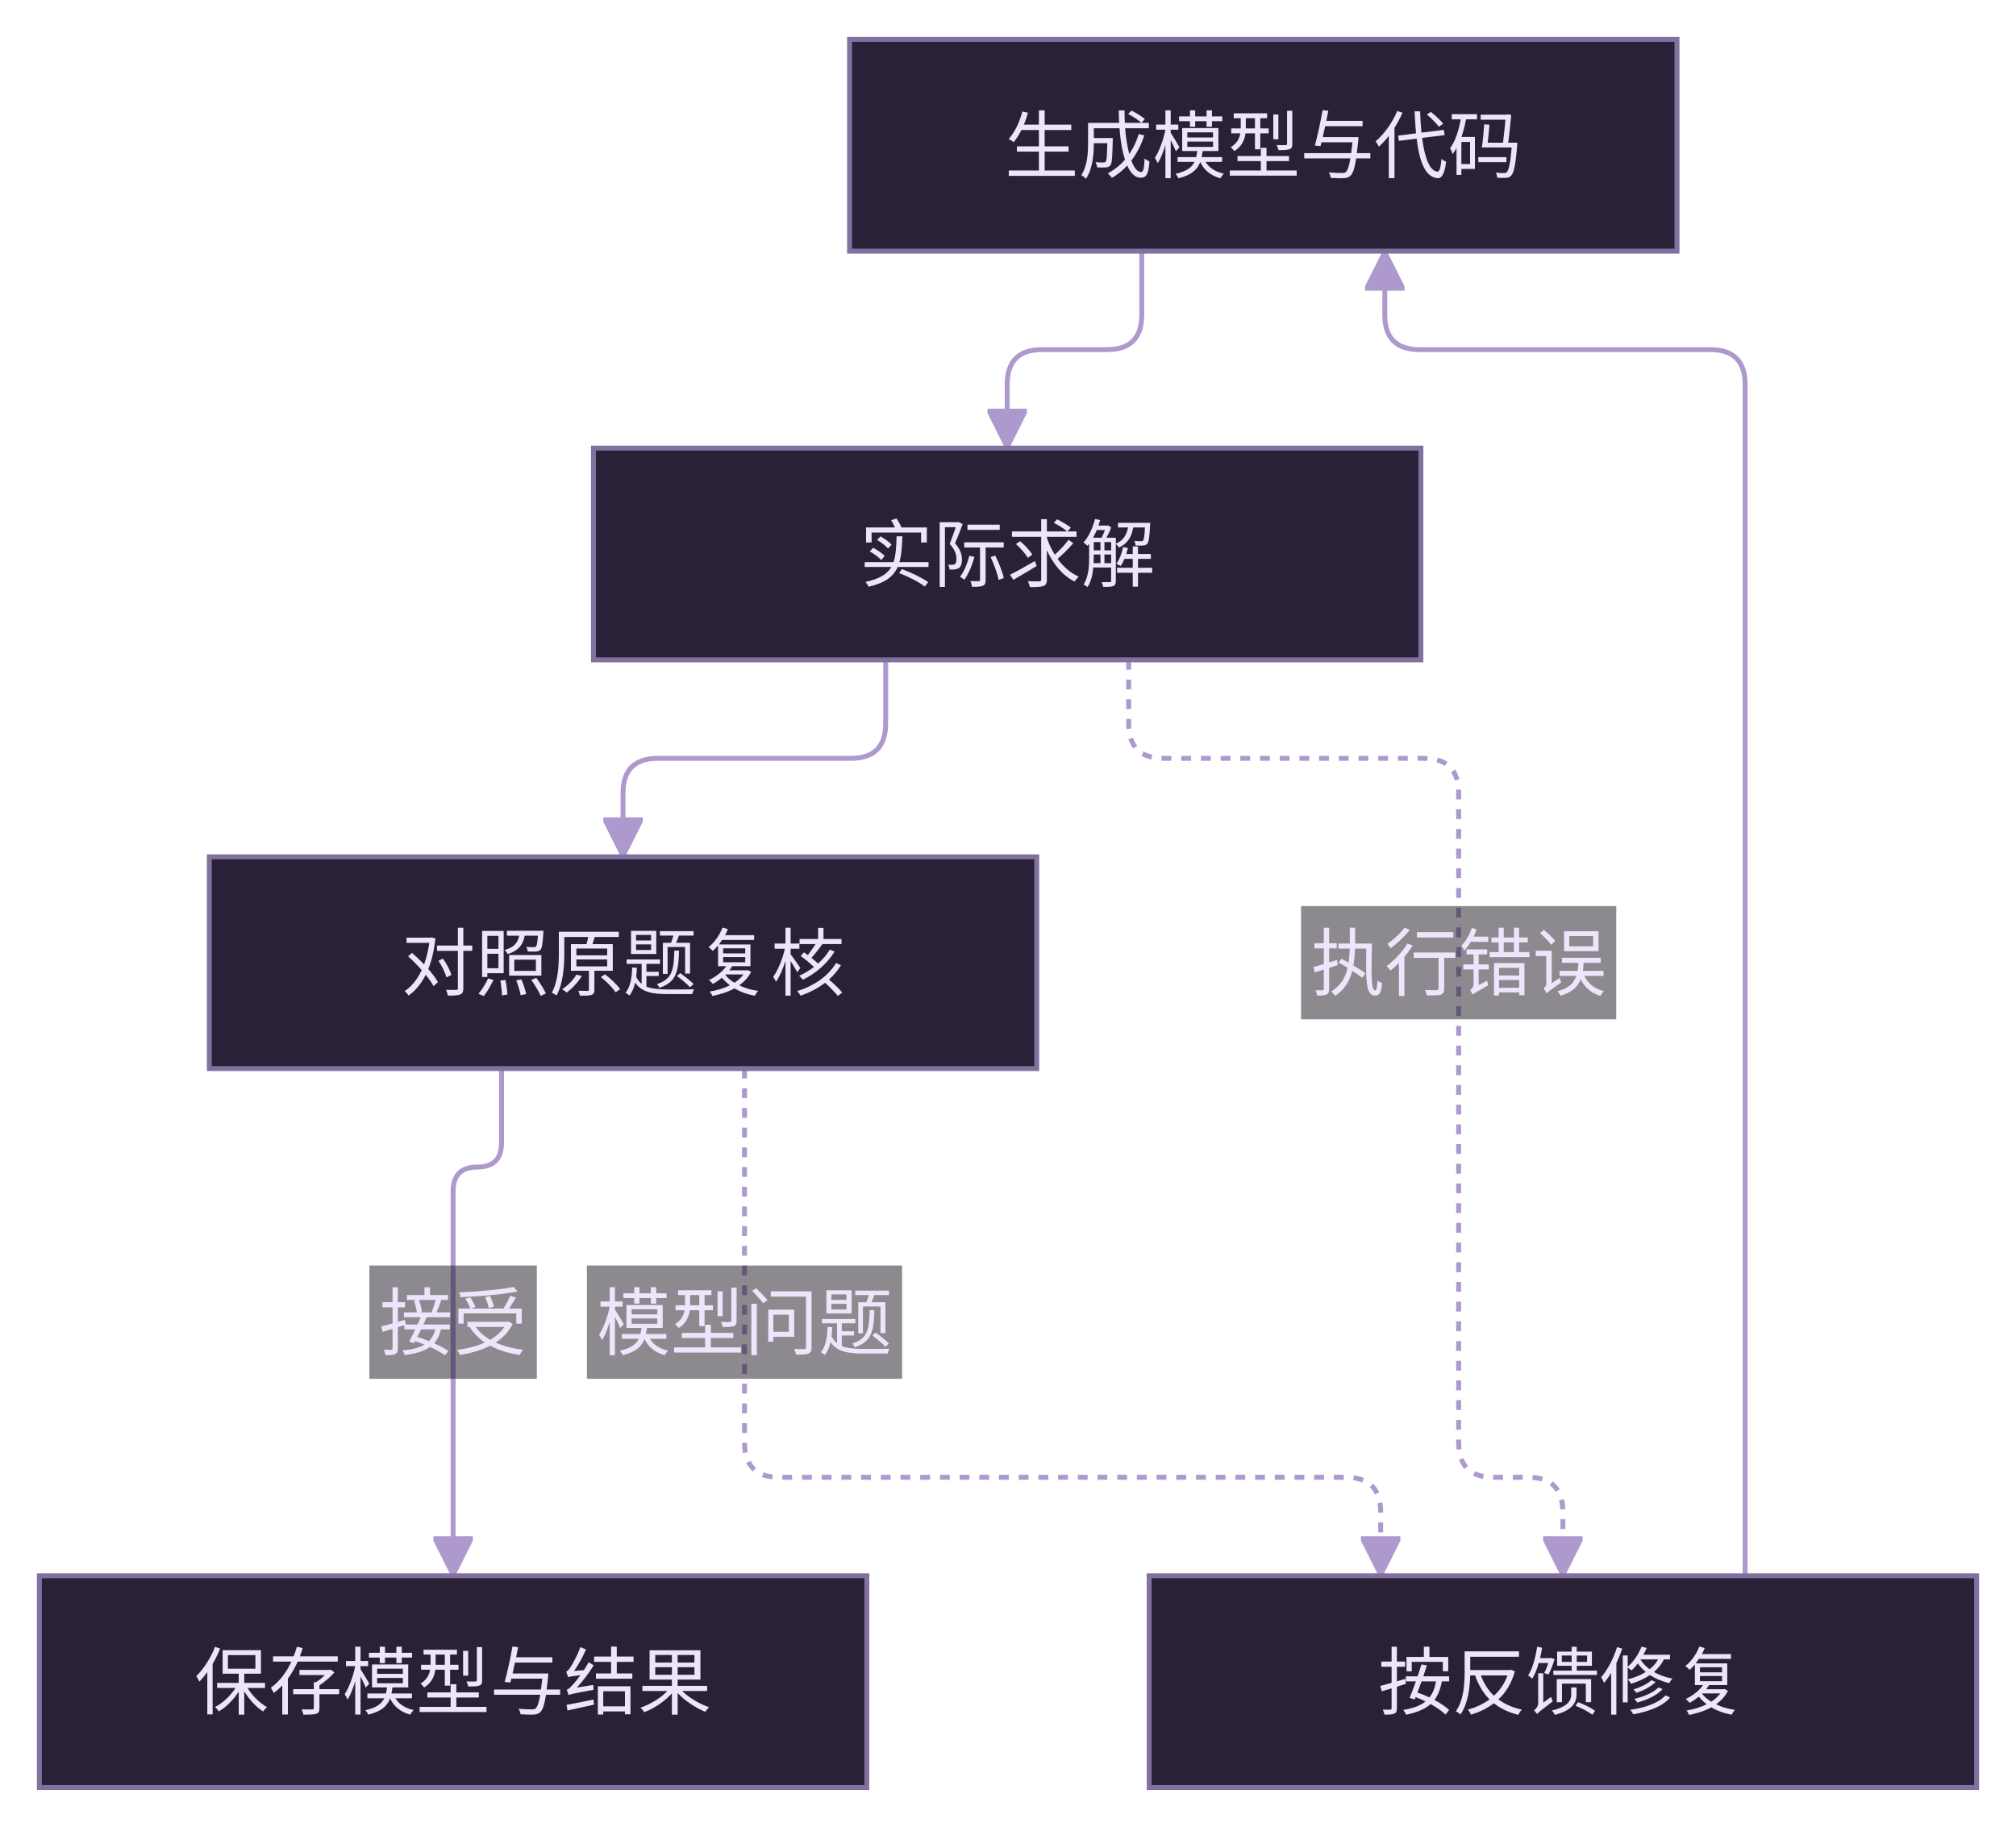
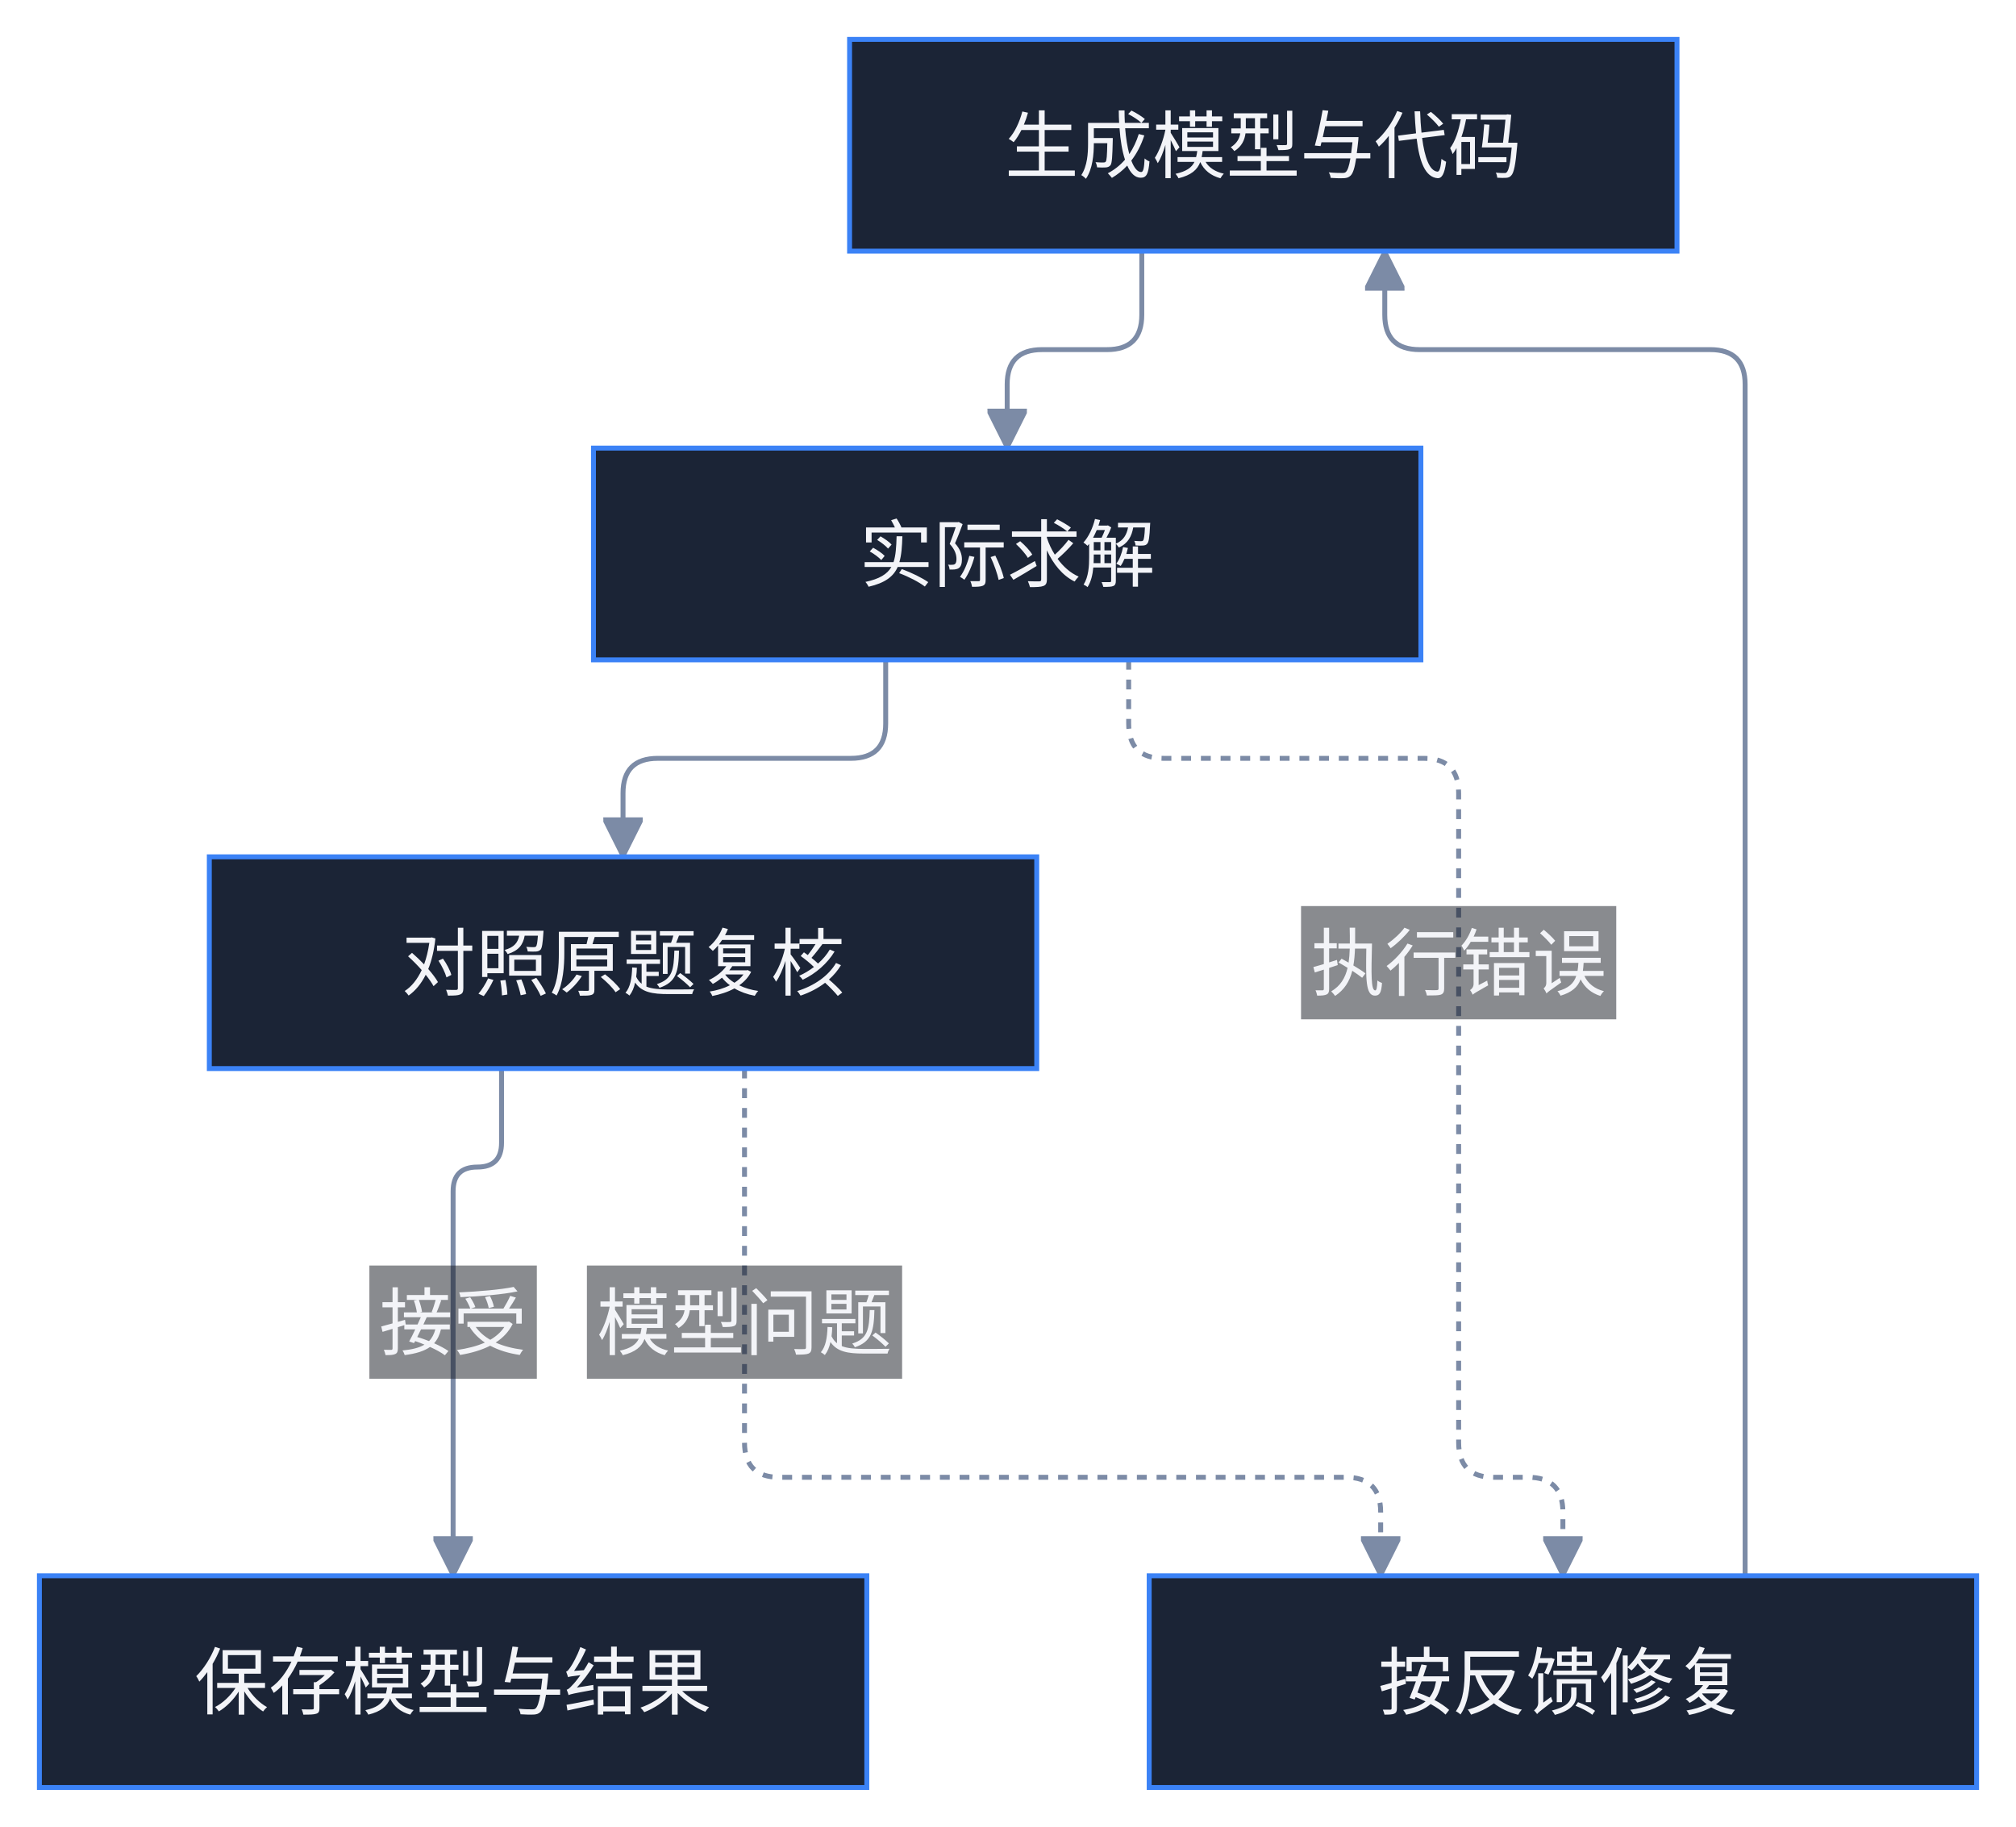
<svg xmlns="http://www.w3.org/2000/svg" id="diagram-zh-feedback-repair-1" width="100%" class="flowchart" style="max-width: 409.333px;" viewBox="4 4 409.333 371" role="graphics-document document" aria-roledescription="flowchart-v2">
-   <style>#diagram-zh-feedback-repair-1{font-family:Inter,Arial,sans-serif;font-size:15px;fill:#eee5fc;}@keyframes edge-animation-frame{from{stroke-dashoffset:0;}}@keyframes dash{to{stroke-dashoffset:0;}}#diagram-zh-feedback-repair-1 .edge-animation-slow{stroke-dasharray:9,5!important;stroke-dashoffset:900;animation:dash 50s linear infinite;stroke-linecap:round;}#diagram-zh-feedback-repair-1 .edge-animation-fast{stroke-dasharray:9,5!important;stroke-dashoffset:900;animation:dash 20s linear infinite;stroke-linecap:round;}#diagram-zh-feedback-repair-1 .error-icon{fill:#35283c;}#diagram-zh-feedback-repair-1 .error-text{fill:#cad7c3;stroke:#cad7c3;}#diagram-zh-feedback-repair-1 .edge-thickness-normal{stroke-width:1px;}#diagram-zh-feedback-repair-1 .edge-thickness-thick{stroke-width:3.5px;}#diagram-zh-feedback-repair-1 .edge-pattern-solid{stroke-dasharray:0;}#diagram-zh-feedback-repair-1 .edge-thickness-invisible{stroke-width:0;fill:none;}#diagram-zh-feedback-repair-1 .edge-pattern-dashed{stroke-dasharray:3;}#diagram-zh-feedback-repair-1 .edge-pattern-dotted{stroke-dasharray:2;}#diagram-zh-feedback-repair-1 .marker{fill:#ae99ce;stroke:#ae99ce;}#diagram-zh-feedback-repair-1 .marker.cross{stroke:#ae99ce;}#diagram-zh-feedback-repair-1 svg{font-family:Inter,Arial,sans-serif;font-size:15px;}#diagram-zh-feedback-repair-1 p{margin:0;}#diagram-zh-feedback-repair-1 .label{font-family:Inter,Arial,sans-serif;color:#eee5fc;}#diagram-zh-feedback-repair-1 .cluster-label text{fill:#cad7c3;}#diagram-zh-feedback-repair-1 .cluster-label span{color:#cad7c3;}#diagram-zh-feedback-repair-1 .cluster-label span p{background-color:transparent;}#diagram-zh-feedback-repair-1 .label text,#diagram-zh-feedback-repair-1 span{fill:#eee5fc;color:#eee5fc;}#diagram-zh-feedback-repair-1 .node rect,#diagram-zh-feedback-repair-1 .node circle,#diagram-zh-feedback-repair-1 .node ellipse,#diagram-zh-feedback-repair-1 .node polygon,#diagram-zh-feedback-repair-1 .node path{fill:#282137;stroke:#82709f;stroke-width:1px;}#diagram-zh-feedback-repair-1 .rough-node .label text,#diagram-zh-feedback-repair-1 .node .label text,#diagram-zh-feedback-repair-1 .image-shape .label,#diagram-zh-feedback-repair-1 .icon-shape .label{text-anchor:middle;}#diagram-zh-feedback-repair-1 .node .katex path{fill:#000;stroke:#000;stroke-width:1px;}#diagram-zh-feedback-repair-1 .rough-node .label,#diagram-zh-feedback-repair-1 .node .label,#diagram-zh-feedback-repair-1 .image-shape .label,#diagram-zh-feedback-repair-1 .icon-shape .label{text-align:center;}#diagram-zh-feedback-repair-1 .node.clickable{cursor:pointer;}#diagram-zh-feedback-repair-1 .root .anchor path{fill:#ae99ce!important;stroke-width:0;stroke:#ae99ce;}#diagram-zh-feedback-repair-1 .arrowheadPath{fill:#e6e9e0;}#diagram-zh-feedback-repair-1 .edgePaths .path{stroke:#ae99ce;stroke-width:1px;}#diagram-zh-feedback-repair-1 .flowchart-link{stroke:#ae99ce;fill:none;}#diagram-zh-feedback-repair-1 .edgeLabel{background-color:#19161f;text-align:center;}#diagram-zh-feedback-repair-1 .edgeLabel p{background-color:#19161f;}#diagram-zh-feedback-repair-1 .edgeLabel rect{opacity:0.5;background-color:#19161f;fill:#19161f;}#diagram-zh-feedback-repair-1 .labelBkg{background-color:rgba(25, 22, 31, 0.5);}#diagram-zh-feedback-repair-1 .cluster rect{fill:#211c29;stroke:#635271;stroke-width:1px;}#diagram-zh-feedback-repair-1 .cluster text{fill:#cad7c3;}#diagram-zh-feedback-repair-1 .cluster span{color:#cad7c3;}#diagram-zh-feedback-repair-1 .node .collapsed-indicator{fill:#635271;stroke:none;opacity:0.6;}#diagram-zh-feedback-repair-1 .node .collapsed-separator{stroke:#635271;stroke-width:0.75px;}#diagram-zh-feedback-repair-1 div.mermaidTooltip{position:absolute;text-align:center;max-width:200px;padding:2px;font-family:Inter,Arial,sans-serif;font-size:12px;background:#35283c;border:1px solid hsl(279, 0%, 29.608%);border-radius:2px;pointer-events:none;z-index:100;}#diagram-zh-feedback-repair-1 .flowchartTitleText{text-anchor:middle;font-size:18px;fill:#eee5fc;}#diagram-zh-feedback-repair-1 rect.text{fill:none;stroke-width:0;}#diagram-zh-feedback-repair-1 .icon-shape,#diagram-zh-feedback-repair-1 .image-shape{background-color:#19161f;text-align:center;}#diagram-zh-feedback-repair-1 .icon-shape p,#diagram-zh-feedback-repair-1 .image-shape p{background-color:#19161f;padding:2px;}#diagram-zh-feedback-repair-1 .icon-shape .label rect,#diagram-zh-feedback-repair-1 .image-shape .label rect{opacity:0.5;background-color:#19161f;fill:#19161f;}#diagram-zh-feedback-repair-1 .label-icon{display:inline-block;height:1em;overflow:visible;vertical-align:-0.125em;}#diagram-zh-feedback-repair-1 .node .label-icon path{fill:currentColor;stroke:revert;stroke-width:revert;}#diagram-zh-feedback-repair-1 .node .neo-node{stroke:#82709f;}#diagram-zh-feedback-repair-1 [data-look="neo"].node rect,#diagram-zh-feedback-repair-1 [data-look="neo"].cluster rect,#diagram-zh-feedback-repair-1 [data-look="neo"].node polygon{stroke:url(#diagram-zh-feedback-repair-1-gradient);filter:drop-shadow( 1px 2px 2px rgba(185,185,185,1));}#diagram-zh-feedback-repair-1 [data-look="neo"].swimlane.cluster rect{filter:none;}#diagram-zh-feedback-repair-1 [data-look="neo"].node path{stroke:url(#diagram-zh-feedback-repair-1-gradient);stroke-width:1px;}#diagram-zh-feedback-repair-1 [data-look="neo"].node .outer-path{filter:drop-shadow( 1px 2px 2px rgba(185,185,185,1));}#diagram-zh-feedback-repair-1 [data-look="neo"].node .neo-line path{stroke:#82709f;filter:none;}#diagram-zh-feedback-repair-1 [data-look="neo"].node circle{stroke:url(#diagram-zh-feedback-repair-1-gradient);filter:drop-shadow( 1px 2px 2px rgba(185,185,185,1));}#diagram-zh-feedback-repair-1 [data-look="neo"].node circle .state-start{fill:#000000;}#diagram-zh-feedback-repair-1 [data-look="neo"].icon-shape .icon{fill:url(#diagram-zh-feedback-repair-1-gradient);filter:drop-shadow( 1px 2px 2px rgba(185,185,185,1));}#diagram-zh-feedback-repair-1 [data-look="neo"].icon-shape .icon-neo path{stroke:url(#diagram-zh-feedback-repair-1-gradient);filter:drop-shadow( 1px 2px 2px rgba(185,185,185,1));}#diagram-zh-feedback-repair-1 :root{--mermaid-font-family:Inter,Arial,sans-serif;}</style>
+   <style>#diagram-zh-feedback-repair-1{font-family:Inter,Arial,sans-serif;font-size:15px;fill:#f3f4f8;}@keyframes edge-animation-frame{from{stroke-dashoffset:0;}}@keyframes dash{to{stroke-dashoffset:0;}}#diagram-zh-feedback-repair-1 .edge-animation-slow{stroke-dasharray:9,5!important;stroke-dashoffset:900;animation:dash 50s linear infinite;stroke-linecap:round;}#diagram-zh-feedback-repair-1 .edge-animation-fast{stroke-dasharray:9,5!important;stroke-dashoffset:900;animation:dash 20s linear infinite;stroke-linecap:round;}#diagram-zh-feedback-repair-1 .error-icon{fill:#1c202b;}#diagram-zh-feedback-repair-1 .error-text{fill:#e3dfd4;stroke:#e3dfd4;}#diagram-zh-feedback-repair-1 .edge-thickness-normal{stroke-width:1px;}#diagram-zh-feedback-repair-1 .edge-thickness-thick{stroke-width:3.5px;}#diagram-zh-feedback-repair-1 .edge-pattern-solid{stroke-dasharray:0;}#diagram-zh-feedback-repair-1 .edge-thickness-invisible{stroke-width:0;fill:none;}#diagram-zh-feedback-repair-1 .edge-pattern-dashed{stroke-dasharray:3;}#diagram-zh-feedback-repair-1 .edge-pattern-dotted{stroke-dasharray:2;}#diagram-zh-feedback-repair-1 .marker{fill:#7c8ba6;stroke:#7c8ba6;}#diagram-zh-feedback-repair-1 .marker.cross{stroke:#7c8ba6;}#diagram-zh-feedback-repair-1 svg{font-family:Inter,Arial,sans-serif;font-size:15px;}#diagram-zh-feedback-repair-1 p{margin:0;}#diagram-zh-feedback-repair-1 .label{font-family:Inter,Arial,sans-serif;color:#f3f4f8;}#diagram-zh-feedback-repair-1 .cluster-label text{fill:#e3dfd4;}#diagram-zh-feedback-repair-1 .cluster-label span{color:#e3dfd4;}#diagram-zh-feedback-repair-1 .cluster-label span p{background-color:transparent;}#diagram-zh-feedback-repair-1 .label text,#diagram-zh-feedback-repair-1 span{fill:#f3f4f8;color:#f3f4f8;}#diagram-zh-feedback-repair-1 .node rect,#diagram-zh-feedback-repair-1 .node circle,#diagram-zh-feedback-repair-1 .node ellipse,#diagram-zh-feedback-repair-1 .node polygon,#diagram-zh-feedback-repair-1 .node path{fill:#1b2436;stroke:#3b82f6;stroke-width:1px;}#diagram-zh-feedback-repair-1 .rough-node .label text,#diagram-zh-feedback-repair-1 .node .label text,#diagram-zh-feedback-repair-1 .image-shape .label,#diagram-zh-feedback-repair-1 .icon-shape .label{text-anchor:middle;}#diagram-zh-feedback-repair-1 .node .katex path{fill:#000;stroke:#000;stroke-width:1px;}#diagram-zh-feedback-repair-1 .rough-node .label,#diagram-zh-feedback-repair-1 .node .label,#diagram-zh-feedback-repair-1 .image-shape .label,#diagram-zh-feedback-repair-1 .icon-shape .label{text-align:center;}#diagram-zh-feedback-repair-1 .node.clickable{cursor:pointer;}#diagram-zh-feedback-repair-1 .root .anchor path{fill:#7c8ba6!important;stroke-width:0;stroke:#7c8ba6;}#diagram-zh-feedback-repair-1 .arrowheadPath{fill:#ebe8e0;}#diagram-zh-feedback-repair-1 .edgePaths .path{stroke:#7c8ba6;stroke-width:1px;}#diagram-zh-feedback-repair-1 .flowchart-link{stroke:#7c8ba6;fill:none;}#diagram-zh-feedback-repair-1 .edgeLabel{background-color:#14171f;text-align:center;}#diagram-zh-feedback-repair-1 .edgeLabel p{background-color:#14171f;}#diagram-zh-feedback-repair-1 .edgeLabel rect{opacity:0.5;background-color:#14171f;fill:#14171f;}#diagram-zh-feedback-repair-1 .labelBkg{background-color:rgba(20, 23, 31, 0.5);}#diagram-zh-feedback-repair-1 .cluster rect{fill:#11131a;stroke:#2c3446;stroke-width:1px;}#diagram-zh-feedback-repair-1 .cluster text{fill:#e3dfd4;}#diagram-zh-feedback-repair-1 .cluster span{color:#e3dfd4;}#diagram-zh-feedback-repair-1 .node .collapsed-indicator{fill:#2c3446;stroke:none;opacity:0.6;}#diagram-zh-feedback-repair-1 .node .collapsed-separator{stroke:#2c3446;stroke-width:0.75px;}#diagram-zh-feedback-repair-1 div.mermaidTooltip{position:absolute;text-align:center;max-width:200px;padding:2px;font-family:Inter,Arial,sans-serif;font-size:12px;background:#1c202b;border:1px solid hsl(224, 0%, 23.922%);border-radius:2px;pointer-events:none;z-index:100;}#diagram-zh-feedback-repair-1 .flowchartTitleText{text-anchor:middle;font-size:18px;fill:#f3f4f8;}#diagram-zh-feedback-repair-1 rect.text{fill:none;stroke-width:0;}#diagram-zh-feedback-repair-1 .icon-shape,#diagram-zh-feedback-repair-1 .image-shape{background-color:#14171f;text-align:center;}#diagram-zh-feedback-repair-1 .icon-shape p,#diagram-zh-feedback-repair-1 .image-shape p{background-color:#14171f;padding:2px;}#diagram-zh-feedback-repair-1 .icon-shape .label rect,#diagram-zh-feedback-repair-1 .image-shape .label rect{opacity:0.5;background-color:#14171f;fill:#14171f;}#diagram-zh-feedback-repair-1 .label-icon{display:inline-block;height:1em;overflow:visible;vertical-align:-0.125em;}#diagram-zh-feedback-repair-1 .node .label-icon path{fill:currentColor;stroke:revert;stroke-width:revert;}#diagram-zh-feedback-repair-1 .node .neo-node{stroke:#3b82f6;}#diagram-zh-feedback-repair-1 [data-look="neo"].node rect,#diagram-zh-feedback-repair-1 [data-look="neo"].cluster rect,#diagram-zh-feedback-repair-1 [data-look="neo"].node polygon{stroke:url(#diagram-zh-feedback-repair-1-gradient);filter:drop-shadow( 1px 2px 2px rgba(185,185,185,1));}#diagram-zh-feedback-repair-1 [data-look="neo"].swimlane.cluster rect{filter:none;}#diagram-zh-feedback-repair-1 [data-look="neo"].node path{stroke:url(#diagram-zh-feedback-repair-1-gradient);stroke-width:1px;}#diagram-zh-feedback-repair-1 [data-look="neo"].node .outer-path{filter:drop-shadow( 1px 2px 2px rgba(185,185,185,1));}#diagram-zh-feedback-repair-1 [data-look="neo"].node .neo-line path{stroke:#3b82f6;filter:none;}#diagram-zh-feedback-repair-1 [data-look="neo"].node circle{stroke:url(#diagram-zh-feedback-repair-1-gradient);filter:drop-shadow( 1px 2px 2px rgba(185,185,185,1));}#diagram-zh-feedback-repair-1 [data-look="neo"].node circle .state-start{fill:#000000;}#diagram-zh-feedback-repair-1 [data-look="neo"].icon-shape .icon{fill:url(#diagram-zh-feedback-repair-1-gradient);filter:drop-shadow( 1px 2px 2px rgba(185,185,185,1));}#diagram-zh-feedback-repair-1 [data-look="neo"].icon-shape .icon-neo path{stroke:url(#diagram-zh-feedback-repair-1-gradient);filter:drop-shadow( 1px 2px 2px rgba(185,185,185,1));}#diagram-zh-feedback-repair-1 :root{--mermaid-font-family:Inter,Arial,sans-serif;}</style>
  <g>
    <marker id="diagram-zh-feedback-repair-1_flowchart-v2-pointEnd" class="marker flowchart-v2" viewBox="0 0 10 10" refX="5" refY="5" markerUnits="userSpaceOnUse" markerWidth="8" markerHeight="8" orient="auto">
      <path d="M 0 0 L 10 5 L 0 10 z" class="arrowMarkerPath" style="stroke-width: 1; stroke-dasharray: 1, 0;" />
    </marker>
    <marker id="diagram-zh-feedback-repair-1_flowchart-v2-pointStart" class="marker flowchart-v2" viewBox="0 0 10 10" refX="4.5" refY="5" markerUnits="userSpaceOnUse" markerWidth="8" markerHeight="8" orient="auto">
      <path d="M 0 5 L 10 10 L 10 0 z" class="arrowMarkerPath" style="stroke-width: 1; stroke-dasharray: 1, 0;" />
    </marker>
    <marker id="diagram-zh-feedback-repair-1_flowchart-v2-pointEnd-margin" class="marker flowchart-v2" viewBox="0 0 11.5 14" refX="11.5" refY="7" markerUnits="userSpaceOnUse" markerWidth="10.5" markerHeight="14" orient="auto">
      <path d="M 0 0 L 11.5 7 L 0 14 z" class="arrowMarkerPath" style="stroke-width: 0; stroke-dasharray: 1, 0;" />
    </marker>
    <marker id="diagram-zh-feedback-repair-1_flowchart-v2-pointStart-margin" class="marker flowchart-v2" viewBox="0 0 11.5 14" refX="1" refY="7" markerUnits="userSpaceOnUse" markerWidth="11.5" markerHeight="14" orient="auto">
      <polygon points="0,7 11.5,14 11.5,0" class="arrowMarkerPath" style="stroke-width: 0; stroke-dasharray: 1, 0;" />
    </marker>
    <marker id="diagram-zh-feedback-repair-1_flowchart-v2-circleEnd" class="marker flowchart-v2" viewBox="0 0 10 10" refX="11" refY="5" markerUnits="userSpaceOnUse" markerWidth="11" markerHeight="11" orient="auto">
      <circle cx="5" cy="5" r="5" class="arrowMarkerPath" style="stroke-width: 1; stroke-dasharray: 1, 0;" />
    </marker>
    <marker id="diagram-zh-feedback-repair-1_flowchart-v2-circleStart" class="marker flowchart-v2" viewBox="0 0 10 10" refX="-1" refY="5" markerUnits="userSpaceOnUse" markerWidth="11" markerHeight="11" orient="auto">
      <circle cx="5" cy="5" r="5" class="arrowMarkerPath" style="stroke-width: 1; stroke-dasharray: 1, 0;" />
    </marker>
    <marker id="diagram-zh-feedback-repair-1_flowchart-v2-circleEnd-margin" class="marker flowchart-v2" viewBox="0 0 10 10" refY="5" refX="12.25" markerUnits="userSpaceOnUse" markerWidth="14" markerHeight="14" orient="auto">
      <circle cx="5" cy="5" r="5" class="arrowMarkerPath" style="stroke-width: 0; stroke-dasharray: 1, 0;" />
    </marker>
    <marker id="diagram-zh-feedback-repair-1_flowchart-v2-circleStart-margin" class="marker flowchart-v2" viewBox="0 0 10 10" refX="-2" refY="5" markerUnits="userSpaceOnUse" markerWidth="14" markerHeight="14" orient="auto">
      <circle cx="5" cy="5" r="5" class="arrowMarkerPath" style="stroke-width: 0; stroke-dasharray: 1, 0;" />
    </marker>
    <marker id="diagram-zh-feedback-repair-1_flowchart-v2-crossEnd" class="marker cross flowchart-v2" viewBox="0 0 11 11" refX="12" refY="5.2" markerUnits="userSpaceOnUse" markerWidth="11" markerHeight="11" orient="auto">
      <path d="M 1,1 l 9,9 M 10,1 l -9,9" class="arrowMarkerPath" style="stroke-width: 2; stroke-dasharray: 1, 0;" />
    </marker>
    <marker id="diagram-zh-feedback-repair-1_flowchart-v2-crossStart" class="marker cross flowchart-v2" viewBox="0 0 11 11" refX="-1" refY="5.2" markerUnits="userSpaceOnUse" markerWidth="11" markerHeight="11" orient="auto">
      <path d="M 1,1 l 9,9 M 10,1 l -9,9" class="arrowMarkerPath" style="stroke-width: 2; stroke-dasharray: 1, 0;" />
    </marker>
    <marker id="diagram-zh-feedback-repair-1_flowchart-v2-crossEnd-margin" class="marker cross flowchart-v2" viewBox="0 0 15 15" refX="17.7" refY="7.5" markerUnits="userSpaceOnUse" markerWidth="12" markerHeight="12" orient="auto">
      <path d="M 1,1 L 14,14 M 1,14 L 14,1" class="arrowMarkerPath" style="stroke-width: 2.5;" />
    </marker>
    <marker id="diagram-zh-feedback-repair-1_flowchart-v2-crossStart-margin" class="marker cross flowchart-v2" viewBox="0 0 15 15" refX="-3.5" refY="7.5" markerUnits="userSpaceOnUse" markerWidth="12" markerHeight="12" orient="auto">
      <path d="M 1,1 L 14,14 M 1,14 L 14,1" class="arrowMarkerPath" style="stroke-width: 2.5; stroke-dasharray: 1, 0;" />
    </marker>
    <g class="root">
      <g class="clusters" />
      <g class="edges edgePaths">
        <path d="M235.833,55L235.833,67.929Q235.833,75 228.762,75L215.571,75Q208.5,75 208.5,82.071L208.5,91" id="diagram-zh-feedback-repair-1-L_Generate_Solve_0" class="edge-thickness-normal edge-pattern-solid edge-thickness-normal edge-pattern-solid flowchart-link" style=";" data-edge="true" data-et="edge" data-id="L_Generate_Solve_0" data-points="W3sieCI6MjM1LjgzMzMzMzMzMzMzMzMxLCJ5Ijo1NX0seyJ4IjoyMzUuODMzMzMzMzMzMzMzMzEsInkiOjc1fSx7IngiOjIwOC41LCJ5Ijo3NX0seyJ4IjoyMDguNSwieSI6OTV9XQ==" data-look="classic" marker-end="url(#diagram-zh-feedback-repair-1_flowchart-v2-pointEnd)" />
        <path d="M183.833,138L183.833,150.929Q183.833,158 176.762,158L137.571,158Q130.5,158 130.5,165.071L130.5,174" id="diagram-zh-feedback-repair-1-L_Solve_Review_0" class="edge-thickness-normal edge-pattern-solid edge-thickness-normal edge-pattern-solid flowchart-link" style=";" data-edge="true" data-et="edge" data-id="L_Solve_Review_0" data-points="W3sieCI6MTgzLjgzMzMzMzMzMzMzMzMxLCJ5IjoxMzh9LHsieCI6MTgzLjgzMzMzMzMzMzMzMzMxLCJ5IjoxNTh9LHsieCI6MTMwLjUsInkiOjE1OH0seyJ4IjoxMzAuNSwieSI6MTc4fV0=" data-look="classic" marker-end="url(#diagram-zh-feedback-repair-1_flowchart-v2-pointEnd)" />
        <path d="M105.833,221L105.833,236.083Q105.833,241 100.917,241L100.917,241Q96,241 96,245.917L96,320" id="diagram-zh-feedback-repair-1-L_Review_Finish_0" class="edge-thickness-normal edge-pattern-solid edge-thickness-normal edge-pattern-solid flowchart-link" style=";" data-edge="true" data-et="edge" data-id="L_Review_Finish_0" data-points="W3sieCI6MTA1LjgzMzMzMzMzMzMzMzMzLCJ5IjoyMjF9LHsieCI6MTA1LjgzMzMzMzMzMzMzMzMzLCJ5IjoyNDF9LHsieCI6OTYsInkiOjI0MX0seyJ4Ijo5NiwieSI6MzI0fV0=" data-look="classic" marker-end="url(#diagram-zh-feedback-repair-1_flowchart-v2-pointEnd)" />
        <path d="M155.167,221L155.167,296.929Q155.167,304 162.238,304L277.262,304Q284.333,304 284.333,311.071L284.333,320" id="diagram-zh-feedback-repair-1-L_Review_Repair_0" class="edge-thickness-normal edge-pattern-dotted edge-thickness-normal edge-pattern-solid flowchart-link" style=";" data-edge="true" data-et="edge" data-id="L_Review_Repair_0" data-points="W3sieCI6MTU1LjE2NjY2NjY2NjY2NjY5LCJ5IjoyMjF9LHsieCI6MTU1LjE2NjY2NjY2NjY2NjY5LCJ5IjozMDR9LHsieCI6Mjg0LjMzMzMzMzMzMzMzMzMsInkiOjMwNH0seyJ4IjoyODQuMzMzMzMzMzMzMzMzMywieSI6MzI0fV0=" data-look="classic" marker-end="url(#diagram-zh-feedback-repair-1_flowchart-v2-pointEnd)" />
        <path d="M233.167,138L233.167,150.929Q233.167,158 240.238,158L293.096,158Q300.167,158 300.167,165.071L300.167,272.5L300.167,296.929Q300.167,304 307.238,304L314.262,304Q321.333,304 321.333,311.071L321.333,320" id="diagram-zh-feedback-repair-1-L_Solve_Repair_0" class="edge-thickness-normal edge-pattern-dotted edge-thickness-normal edge-pattern-solid flowchart-link" style=";" data-edge="true" data-et="edge" data-id="L_Solve_Repair_0" data-points="W3sieCI6MjMzLjE2NjY2NjY2NjY2NjY5LCJ5IjoxMzh9LHsieCI6MjMzLjE2NjY2NjY2NjY2NjY5LCJ5IjoxNTh9LHsieCI6MzAwLjE2NjY2NjY2NjY2NjYzLCJ5IjoxNTh9LHsieCI6MzAwLjE2NjY2NjY2NjY2NjYzLCJ5IjoyNzIuNX0seyJ4IjozMDAuMTY2NjY2NjY2NjY2NjMsInkiOjMwNH0seyJ4IjozMjEuMzMzMzMzMzMzMzMzMywieSI6MzA0fSx7IngiOjMyMS4zMzMzMzMzMzMzMzMzLCJ5IjozMjR9XQ==" data-look="classic" marker-end="url(#diagram-zh-feedback-repair-1_flowchart-v2-pointEnd)" />
        <path d="M358.333,324L358.333,272.5L358.333,199.5L358.333,116.5L358.333,82.071Q358.333,75 351.262,75L292.238,75Q285.167,75 285.167,67.929L285.167,59" id="diagram-zh-feedback-repair-1-L_Repair_Generate_0" class="edge-thickness-normal edge-pattern-solid edge-thickness-normal edge-pattern-solid flowchart-link" style=";" data-edge="true" data-et="edge" data-id="L_Repair_Generate_0" data-points="W3sieCI6MzU4LjMzMzMzMzMzMzMzMzMsInkiOjMyNH0seyJ4IjozNTguMzMzMzMzMzMzMzMzMywieSI6MjcyLjV9LHsieCI6MzU4LjMzMzMzMzMzMzMzMzMsInkiOjE5OS41fSx7IngiOjM1OC4zMzMzMzMzMzMzMzMzLCJ5IjoxMTYuNX0seyJ4IjozNTguMzMzMzMzMzMzMzMzMywieSI6NzV9LHsieCI6Mjg1LjE2NjY2NjY2NjY2NjcsInkiOjc1fSx7IngiOjI4NS4xNjY2NjY2NjY2NjY3LCJ5Ijo1NX1d" data-look="classic" marker-end="url(#diagram-zh-feedback-repair-1_flowchart-v2-pointEnd)" />
      </g>
      <g class="edgeLabels">
        <g class="edgeLabel" transform="translate(96, 272.5)">
          <g class="label" data-id="L_Review_Finish_0" transform="translate(0, -9.5)">
            <g>
              <rect class="background" style="" x="-17" y="-2" width="34" height="23" />
              <text y="-10.1" text-anchor="middle" style="">
                <tspan class="text-outer-tspan row" x="0" y="-0.1em" dy="1.1em" text-anchor="middle">
                  <tspan font-style="normal" class="text-inner-tspan" font-weight="normal">接受</tspan>
                </tspan>
              </text>
            </g>
          </g>
        </g>
        <g class="edgeLabel" transform="translate(155.1667, 272.5)">
          <g class="label" data-id="L_Review_Repair_0" transform="translate(0, -9.5)">
            <g>
              <rect class="background" style="" x="-32" y="-2" width="64" height="23" />
              <text y="-10.1" text-anchor="middle" style="">
                <tspan class="text-outer-tspan row" x="0" y="-0.1em" dy="1.1em" text-anchor="middle">
                  <tspan font-style="normal" class="text-inner-tspan" font-weight="normal">模型问题</tspan>
                </tspan>
              </text>
            </g>
          </g>
        </g>
        <g class="edgeLabel" transform="translate(300.1667, 199.5)">
          <g class="label" data-id="L_Solve_Repair_0" transform="translate(0, -9.5)">
            <g>
              <rect class="background" style="" x="-32" y="-2" width="64" height="23" />
              <text y="-10.1" text-anchor="middle" style="">
                <tspan class="text-outer-tspan row" x="0" y="-0.1em" dy="1.1em" text-anchor="middle">
                  <tspan font-style="normal" class="text-inner-tspan" font-weight="normal">执行错误</tspan>
                </tspan>
              </text>
            </g>
          </g>
        </g>
      </g>
      <g class="nodes">
        <g class="node default" id="diagram-zh-feedback-repair-1-flowchart-Generate-0" data-look="classic" transform="translate(260.5, 33.5)">
          <rect class="basic label-container" style="" x="-84" y="-21.5" width="168" height="43" />
          <g class="label" style="" transform="translate(0, -9.5)">
            <rect />
            <g>
              <rect class="background" style="stroke: none" />
              <text y="-10.1" style="">
                <tspan class="text-outer-tspan row" x="0" y="-0.1em" dy="1.1em">
                  <tspan font-style="normal" class="text-inner-tspan" font-weight="normal">生成模型与代码</tspan>
                </tspan>
              </text>
            </g>
          </g>
        </g>
        <g class="node default" id="diagram-zh-feedback-repair-1-flowchart-Solve-1" data-look="classic" transform="translate(208.5, 116.5)">
          <rect class="basic label-container" style="" x="-84" y="-21.5" width="168" height="43" />
          <g class="label" style="" transform="translate(0, -9.5)">
            <rect />
            <g>
              <rect class="background" style="stroke: none" />
              <text y="-10.1" style="">
                <tspan class="text-outer-tspan row" x="0" y="-0.1em" dy="1.1em">
                  <tspan font-style="normal" class="text-inner-tspan" font-weight="normal">实际求解</tspan>
                </tspan>
              </text>
            </g>
          </g>
        </g>
        <g class="node default" id="diagram-zh-feedback-repair-1-flowchart-Review-2" data-look="classic" transform="translate(130.5, 199.5)">
          <rect class="basic label-container" style="" x="-84" y="-21.5" width="168" height="43" />
          <g class="label" style="" transform="translate(0, -9.5)">
            <rect />
            <g>
              <rect class="background" style="stroke: none" />
              <text y="-10.1" style="">
                <tspan class="text-outer-tspan row" x="0" y="-0.1em" dy="1.1em">
                  <tspan font-style="normal" class="text-inner-tspan" font-weight="normal">对照原题复核</tspan>
                </tspan>
              </text>
            </g>
          </g>
        </g>
        <g class="node default" id="diagram-zh-feedback-repair-1-flowchart-Repair-3" data-look="classic" transform="translate(321.3333, 345.5)">
          <rect class="basic label-container" style="" x="-84" y="-21.5" width="168" height="43" />
          <g class="label" style="" transform="translate(0, -9.5)">
            <rect />
            <g>
              <rect class="background" style="stroke: none" />
              <text y="-10.1" style="">
                <tspan class="text-outer-tspan row" x="0" y="-0.1em" dy="1.1em">
                  <tspan font-style="normal" class="text-inner-tspan" font-weight="normal">按反馈修复</tspan>
                </tspan>
              </text>
            </g>
          </g>
        </g>
        <g class="node default" id="diagram-zh-feedback-repair-1-flowchart-Finish-4" data-look="classic" transform="translate(96, 345.5)">
          <rect class="basic label-container" style="" x="-84" y="-21.5" width="168" height="43" />
          <g class="label" style="" transform="translate(0, -9.5)">
            <rect />
            <g>
              <rect class="background" style="stroke: none" />
              <text y="-10.1" style="">
                <tspan class="text-outer-tspan row" x="0" y="-0.1em" dy="1.1em">
                  <tspan font-style="normal" class="text-inner-tspan" font-weight="normal">保存模型与结果</tspan>
                </tspan>
              </text>
            </g>
          </g>
        </g>
      </g>
    </g>
  </g>
  <defs>
    <filter id="diagram-zh-feedback-repair-1-drop-shadow" height="130%" width="130%">
      <feDropShadow dx="4" dy="4" stdDeviation="0" flood-opacity="0.06" flood-color="#000000" />
    </filter>
  </defs>
  <defs>
    <filter id="diagram-zh-feedback-repair-1-drop-shadow-small" height="150%" width="150%">
      <feDropShadow dx="2" dy="2" stdDeviation="0" flood-opacity="0.06" flood-color="#000000" />
    </filter>
  </defs>
  <linearGradient id="diagram-zh-feedback-repair-1-gradient" gradientUnits="objectBoundingBox" x1="0%" y1="0%" x2="100%" y2="0%">
-     <stop offset="0%" stop-color="#82709f" stop-opacity="1" />
-     <stop offset="100%" stop-color="hsl(162.857, 0%, 26.667%)" stop-opacity="1" />
+     <stop offset="0%" stop-color="#3b82f6" stop-opacity="1" />
+     <stop offset="100%" stop-color="hsl(162.857, 0%, 21.961%)" stop-opacity="1" />
  </linearGradient>
</svg>
